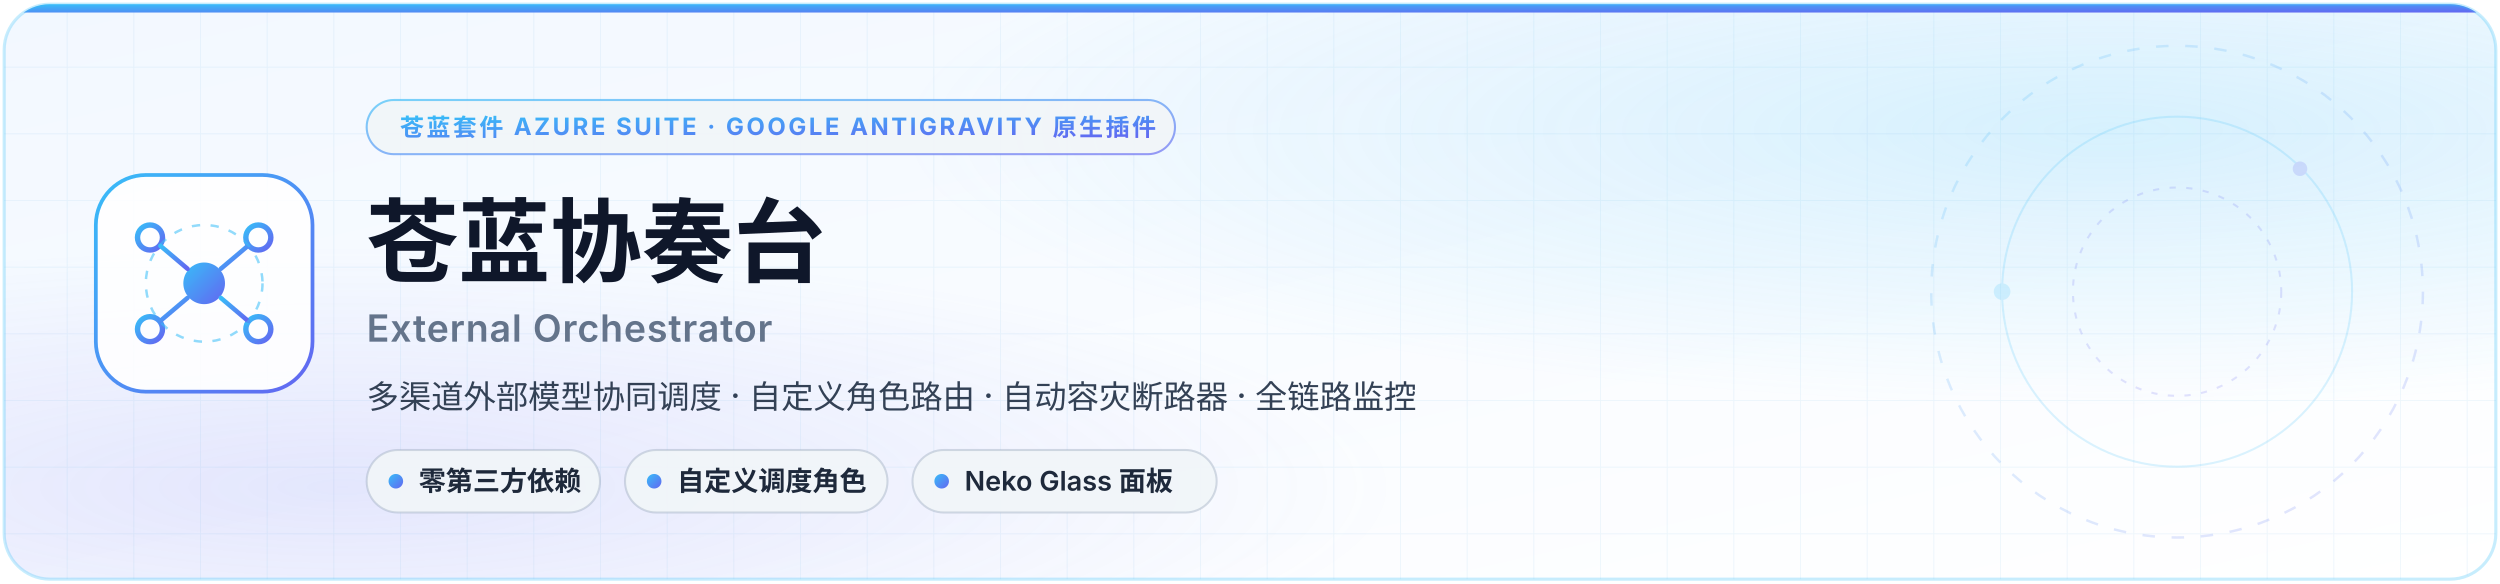
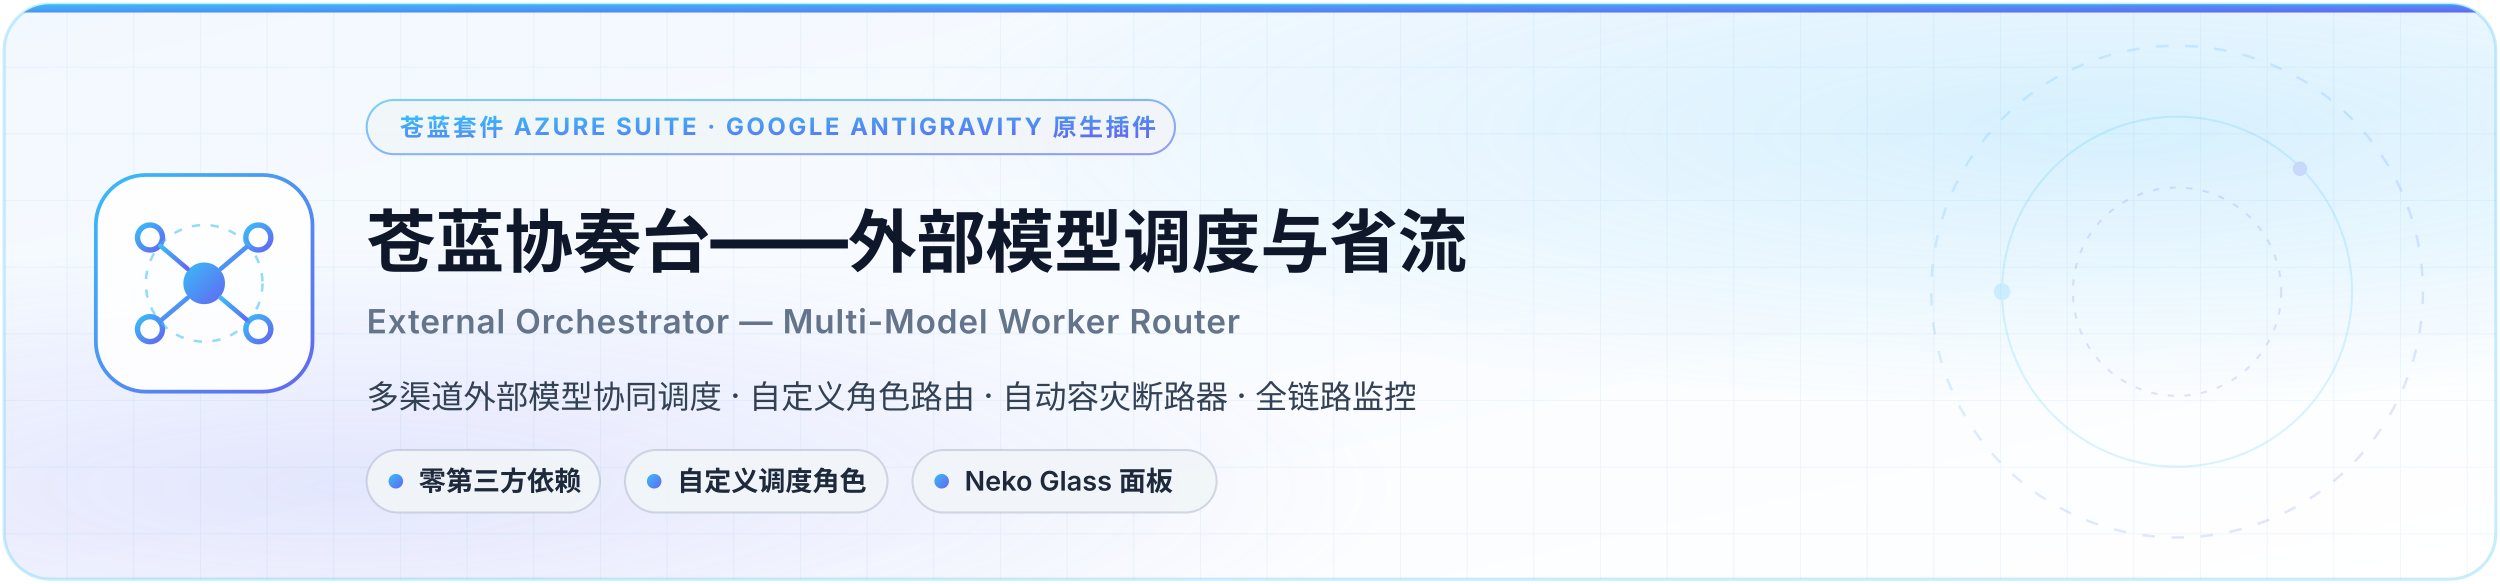
- <svg xmlns="http://www.w3.org/2000/svg" viewBox="0 0 1200 280" width="1200" height="280" role="img" aria-label="苍蓝协奏台">
+ <svg xmlns="http://www.w3.org/2000/svg" viewBox="0 0 1200 280" width="1200" height="280" role="img" aria-label="苍蓝协奏台——外部模型调度与省流">
  <defs>
    <linearGradient id="bgGrad" x1="0%" y1="0%" x2="100%" y2="100%">
      <stop offset="0%" stop-color="#f2f8ff" />
      <stop offset="100%" stop-color="#ffffff" />
    </linearGradient>
    <linearGradient id="accentGrad" x1="0%" y1="0%" x2="100%" y2="100%">
      <stop offset="0%" stop-color="#38bdf8" />
      <stop offset="100%" stop-color="#6366f1" />
    </linearGradient>
    <radialGradient id="glow1" cx="84%" cy="22%" r="48%">
      <stop offset="0%" stop-color="#38bdf8" stop-opacity="0.18" />
      <stop offset="100%" stop-color="#38bdf8" stop-opacity="0" />
    </radialGradient>
    <radialGradient id="glow2" cx="14%" cy="84%" r="42%">
      <stop offset="0%" stop-color="#6366f1" stop-opacity="0.14" />
      <stop offset="100%" stop-color="#6366f1" stop-opacity="0" />
    </radialGradient>
    <pattern id="gridPat" width="32" height="32" patternUnits="userSpaceOnUse">
      <path d="M 32 0 L 0 0 0 32" fill="none" stroke="#0284c7" stroke-width="0.8" stroke-opacity="0.07" />
    </pattern>
    <clipPath id="outerClip">
      <rect x="2" y="2" width="1196" height="276" rx="22" />
    </clipPath>
  </defs>
  <g clip-path="url(#outerClip)">
    <rect x="2" y="2" width="1196" height="276" rx="22" fill="url(#bgGrad)" />
    <rect x="2" y="2" width="1196" height="276" fill="url(#gridPat)" />
    <rect x="2" y="2" width="1196" height="276" fill="url(#glow1)" />
    <rect x="2" y="2" width="1196" height="276" fill="url(#glow2)" />
    <rect x="2" y="2" width="1196" height="4" fill="url(#accentGrad)" />
    <g opacity="0.18" transform="translate(1045, 140)">
      <circle cx="0" cy="0" r="118" fill="none" stroke="url(#accentGrad)" stroke-width="1.2" stroke-dasharray="6 8" />
      <circle cx="0" cy="0" r="84" fill="none" stroke="#38bdf8" stroke-width="1" />
      <circle cx="0" cy="0" r="50" fill="none" stroke="#6366f1" stroke-width="1" stroke-dasharray="3 5" />
      <circle cx="-84" cy="0" r="4" fill="#38bdf8" />
      <circle cx="59" cy="-59" r="3.5" fill="#6366f1" />
    </g>
    <g transform="translate(46, 84)">
      <rect width="104" height="104" rx="24" fill="rgba(255,255,255,0.86)" stroke="url(#accentGrad)" stroke-width="1.8" />
      <g transform="translate(4, 4)">
        <circle cx="48" cy="48" r="10" fill="url(#accentGrad)" />
        <circle cx="22" cy="26" r="6" fill="none" stroke="url(#accentGrad)" stroke-width="2.6" />
        <circle cx="74" cy="26" r="6" fill="none" stroke="url(#accentGrad)" stroke-width="2.6" />
        <circle cx="22" cy="70" r="6" fill="none" stroke="url(#accentGrad)" stroke-width="2.6" />
        <circle cx="74" cy="70" r="6" fill="none" stroke="url(#accentGrad)" stroke-width="2.6" />
        <line x1="27" y1="30" x2="40" y2="41" stroke="url(#accentGrad)" stroke-width="2.2" stroke-linecap="round" />
        <line x1="69" y1="30" x2="56" y2="41" stroke="url(#accentGrad)" stroke-width="2.2" stroke-linecap="round" />
        <line x1="27" y1="66" x2="40" y2="55" stroke="url(#accentGrad)" stroke-width="2.2" stroke-linecap="round" />
        <line x1="69" y1="66" x2="56" y2="55" stroke="url(#accentGrad)" stroke-width="2.2" stroke-linecap="round" />
        <circle cx="48" cy="48" r="28" fill="none" stroke="#38bdf8" stroke-width="1.2" stroke-dasharray="4 5" opacity="0.55" />
      </g>
    </g>
    <g transform="translate(176, 48)">
      <rect width="388" height="26" rx="13" fill="rgba(241,245,249,0.92)" stroke="url(#accentGrad)" stroke-width="1" stroke-opacity="0.65" />
      <text x="16" y="17.2" font-size="11.5" font-weight="700" letter-spacing="1.2" fill="url(#accentGrad)" font-family="-apple-system, BlinkMacSystemFont, 'Segoe UI', 'PingFang SC', 'Microsoft YaHei', sans-serif">苍蓝套件 AZURE SUITE  ·  GOOGLE ANTIGRAVITY 原生插件</text>
    </g>
-     <text x="176" y="132" font-size="44" font-weight="800" fill="#0f172a" font-family="-apple-system, BlinkMacSystemFont, 'Segoe UI', 'PingFang SC', 'Microsoft YaHei', sans-serif">苍蓝协奏台</text>
-     <text x="176" y="164" font-size="18" font-weight="600" fill="#64748b" letter-spacing="0.4" font-family="-apple-system, BlinkMacSystemFont, 'Segoe UI', 'PingFang SC', 'Microsoft YaHei', sans-serif">External Orchestrator</text>
+     <text x="176" y="128" font-size="33" font-weight="800" fill="#0f172a" font-family="-apple-system, BlinkMacSystemFont, 'Segoe UI', 'PingFang SC', 'Microsoft YaHei', sans-serif">苍蓝协奏台——外部模型调度与省流</text>
+     <text x="176" y="160" font-size="16" font-weight="600" fill="#64748b" letter-spacing="0.4" font-family="-apple-system, BlinkMacSystemFont, 'Segoe UI', 'PingFang SC', 'Microsoft YaHei', sans-serif">External Orchestrator — Multi-Model Worker Router</text>
    <text x="176" y="196" font-size="15.5" font-weight="500" fill="#334155" font-family="-apple-system, BlinkMacSystemFont, 'Segoe UI', 'PingFang SC', 'Microsoft YaHei', sans-serif">多渠道外部模型协同调度 · 自定义角色路由 · 自动容灾断路器 · 全链路监控</text>
    <g transform="translate(176, 216)">
      <rect width="112" height="30" rx="15" fill="rgba(241,245,249,0.92)" stroke="rgba(148,163,184,0.38)" stroke-width="1" />
      <circle cx="14" cy="15" r="3.5" fill="url(#accentGrad)" />
      <text x="25" y="19.5" font-size="13" font-weight="600" fill="#1e293b" font-family="-apple-system, BlinkMacSystemFont, 'Segoe UI', 'PingFang SC', 'Microsoft YaHei', sans-serif">零第三方依赖</text>
    </g>
    <g transform="translate(300, 216)">
      <rect width="126" height="30" rx="15" fill="rgba(241,245,249,0.92)" stroke="rgba(148,163,184,0.38)" stroke-width="1" />
      <circle cx="14" cy="15" r="3.5" fill="url(#accentGrad)" />
      <text x="25" y="19.5" font-size="13" font-weight="600" fill="#1e293b" font-family="-apple-system, BlinkMacSystemFont, 'Segoe UI', 'PingFang SC', 'Microsoft YaHei', sans-serif">自定义调度角色</text>
    </g>
    <g transform="translate(438, 216)">
      <rect width="146" height="30" rx="15" fill="rgba(241,245,249,0.92)" stroke="rgba(148,163,184,0.38)" stroke-width="1" />
      <circle cx="14" cy="15" r="3.5" fill="url(#accentGrad)" />
      <text x="25" y="19.5" font-size="13" font-weight="600" fill="#1e293b" font-family="-apple-system, BlinkMacSystemFont, 'Segoe UI', 'PingFang SC', 'Microsoft YaHei', sans-serif">Neko Glass 面板</text>
    </g>
  </g>
  <rect x="2" y="2" width="1196" height="276" rx="22" fill="none" stroke="rgba(56,189,248,0.28)" stroke-width="1.5" />
</svg>
